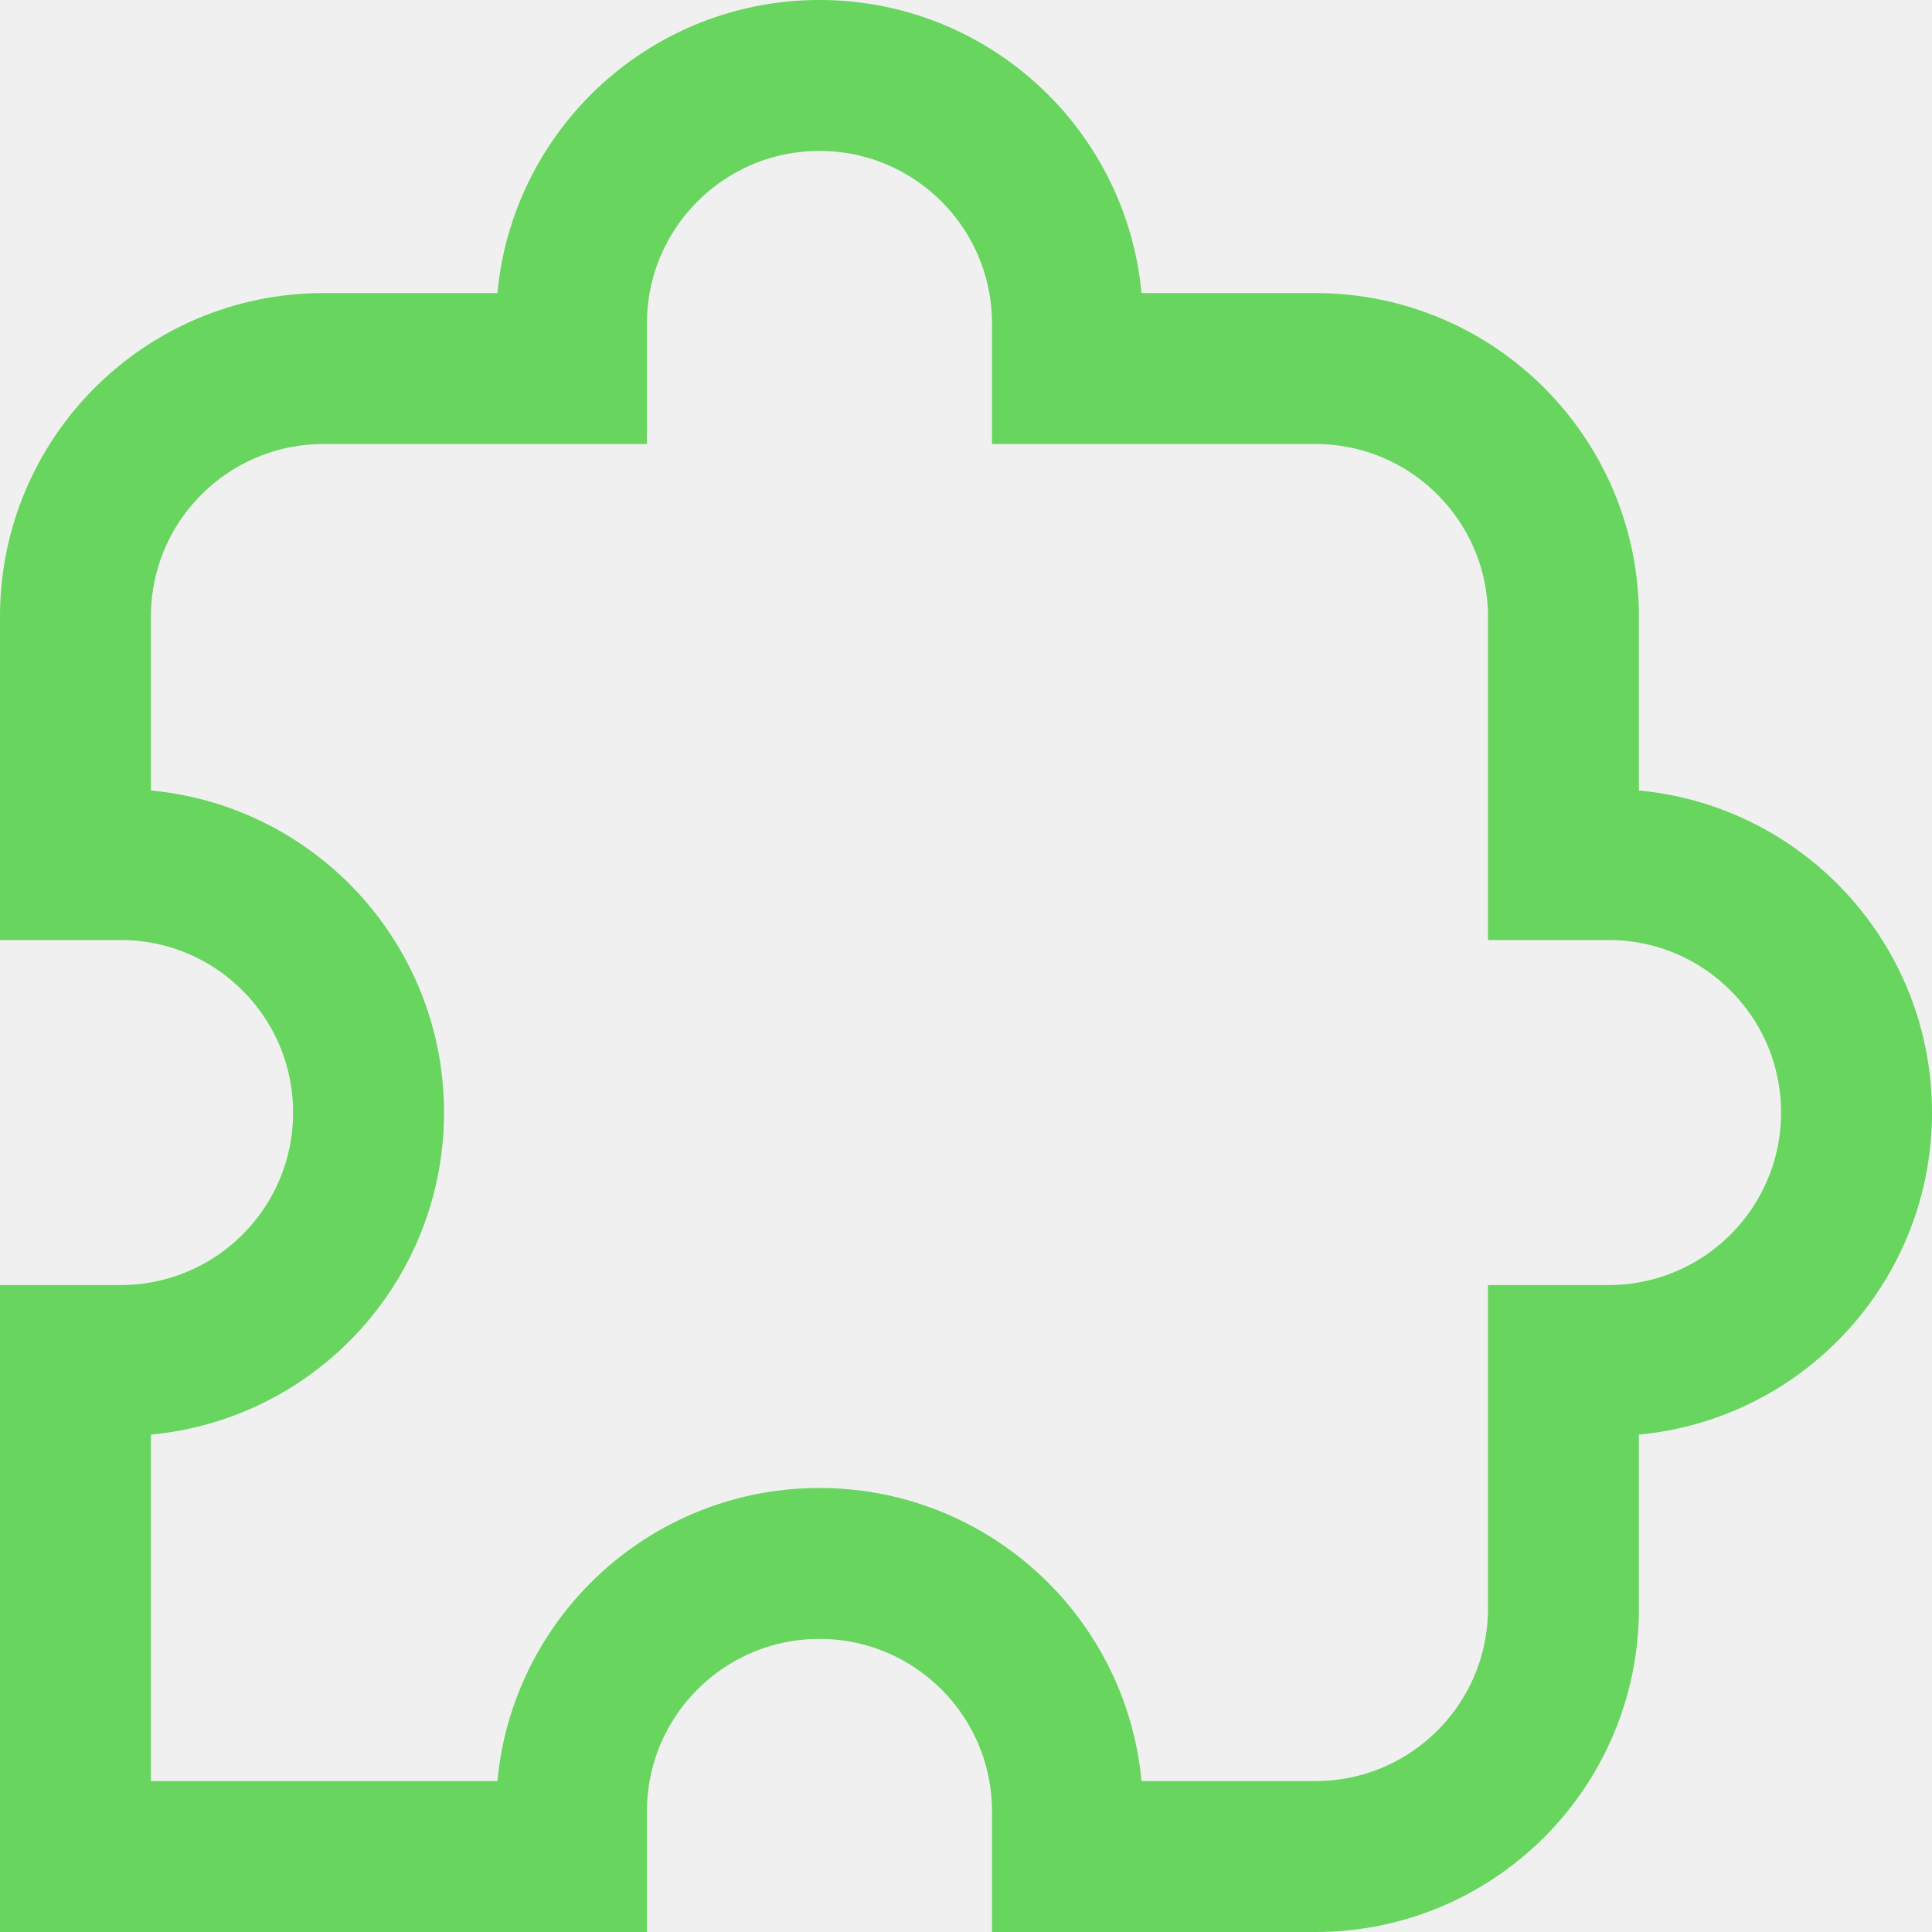
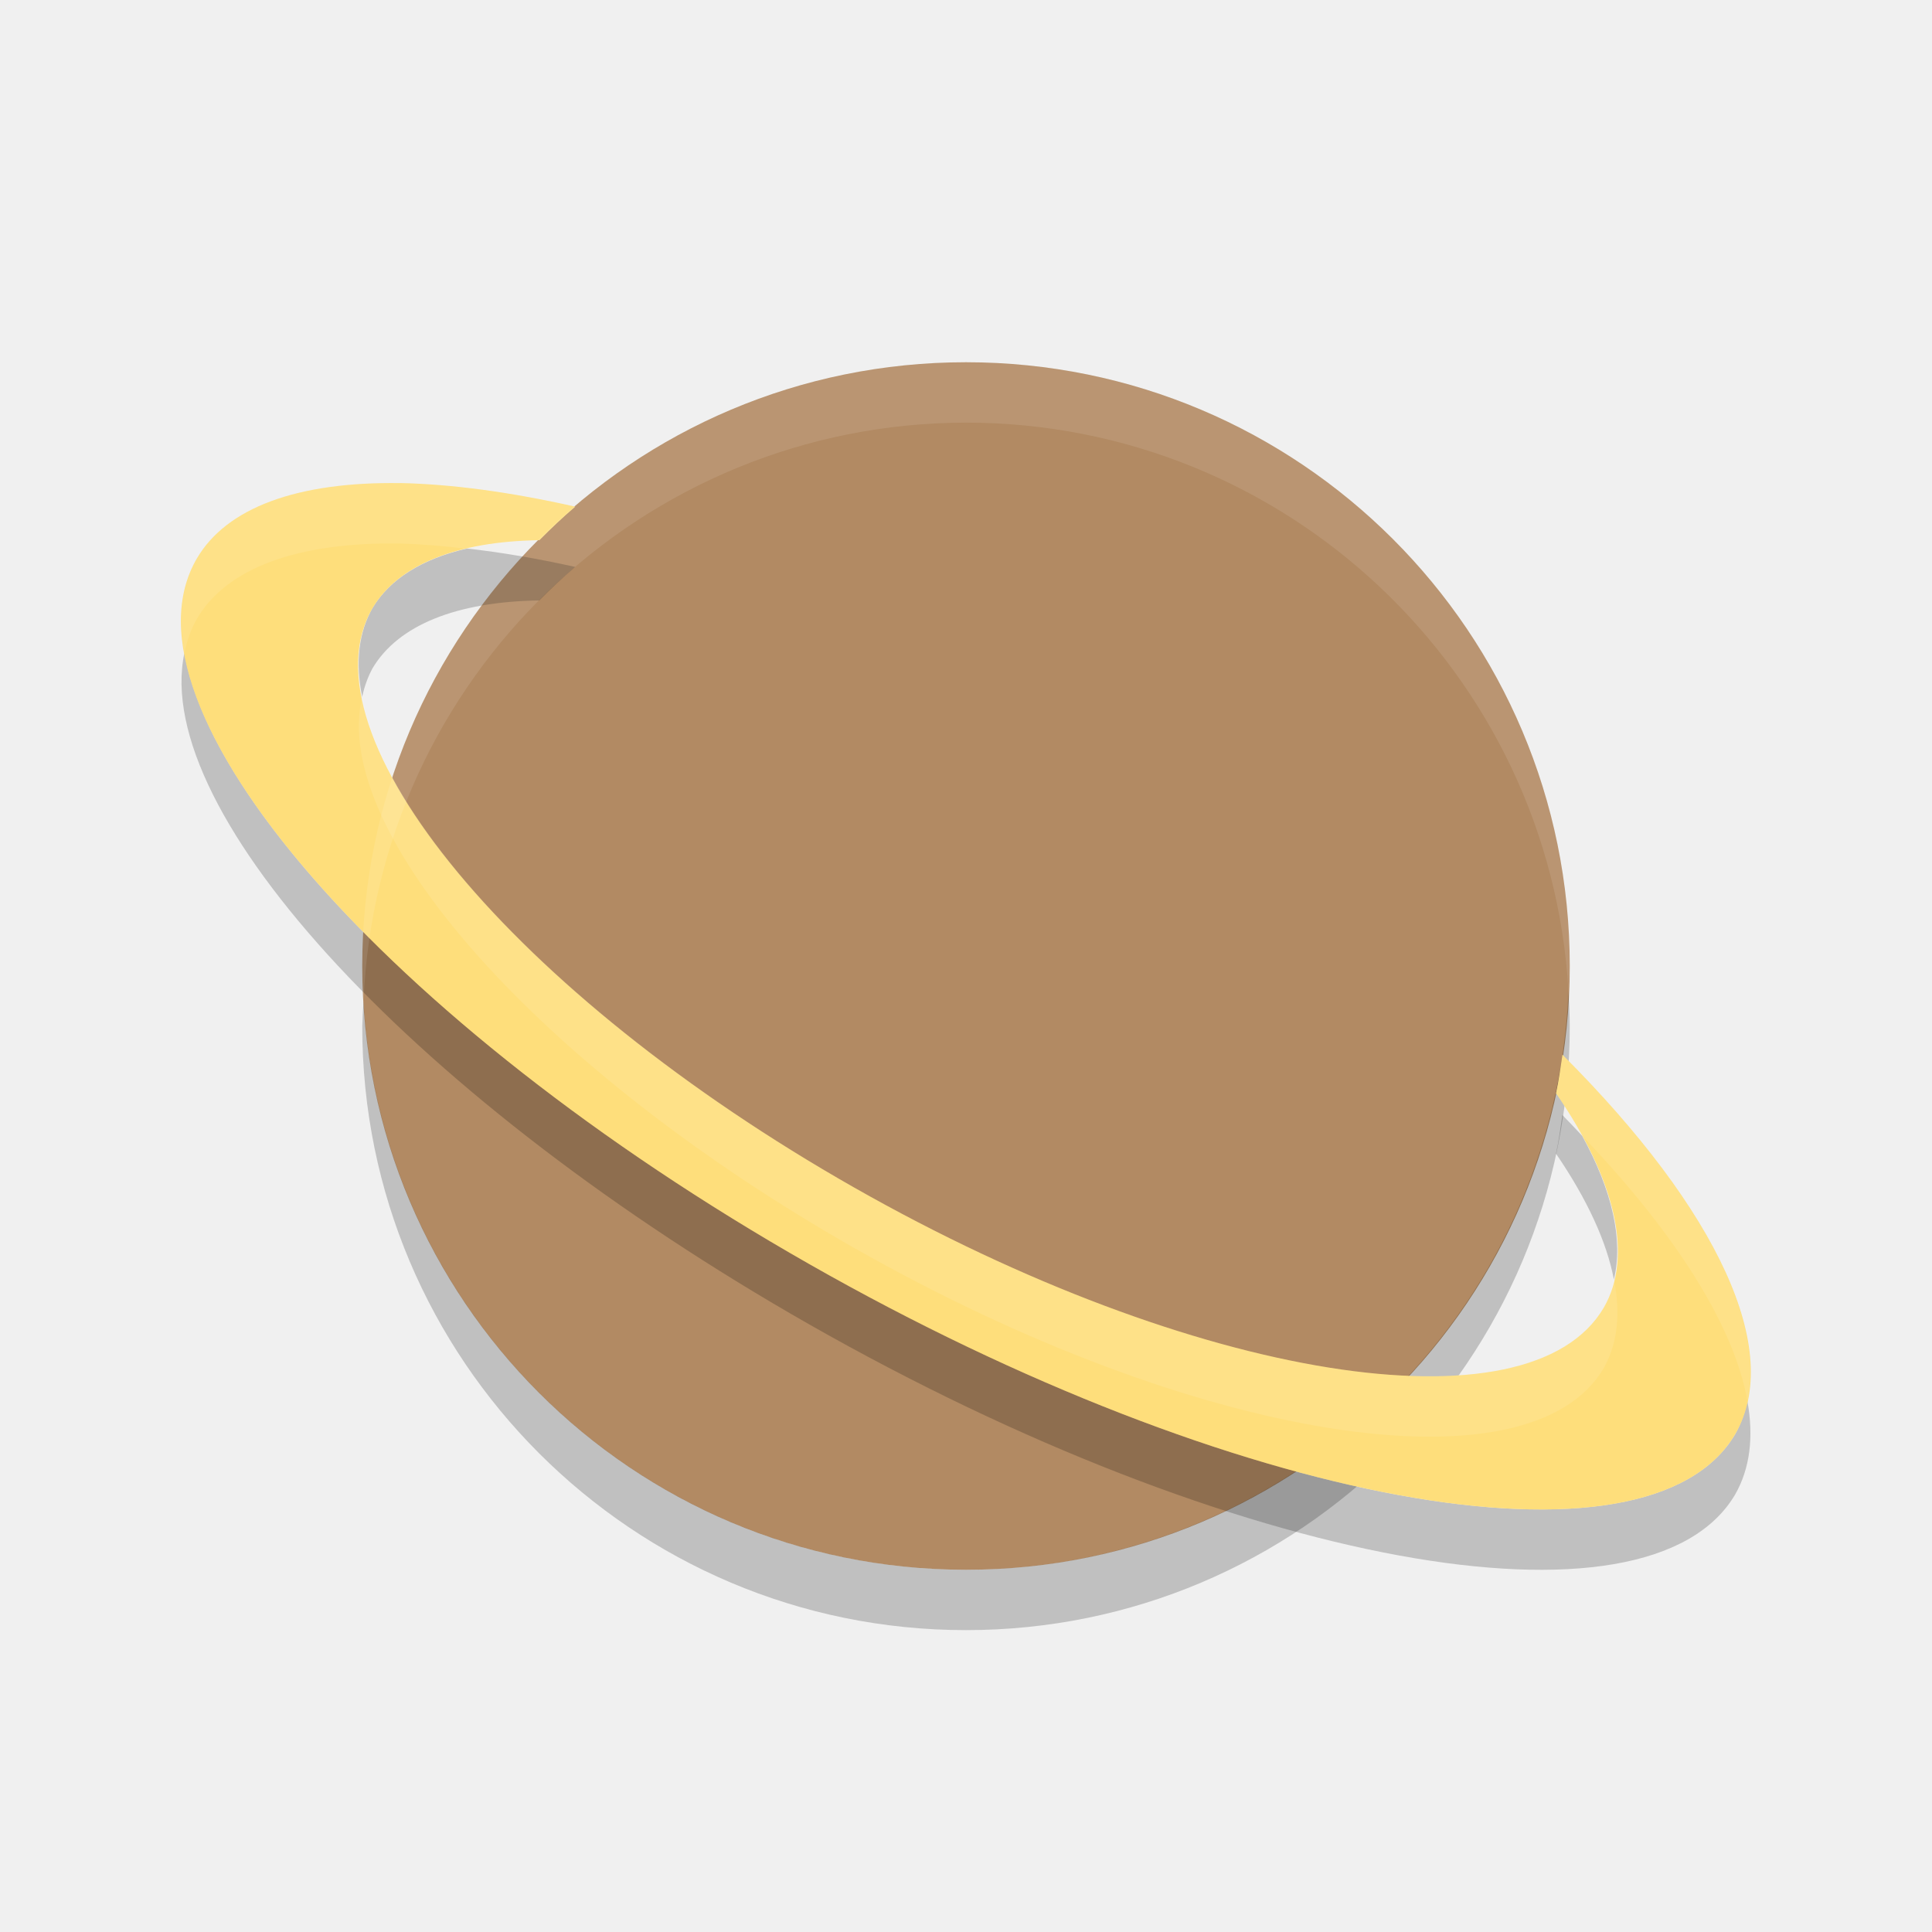
- <svg xmlns="http://www.w3.org/2000/svg" width="72" height="72" viewBox="0 0 72 72" fill="none">
-   <g clip-path="url(#clip0_305_516)">
-     <g clip-path="url(#clip1_305_516)">
-       <path d="M49.023 69.188C54.127 69.188 58.265 65.05 58.265 59.945V50.703H59.945C65.05 50.703 69.188 46.566 69.188 41.461C69.188 36.357 65.05 32.219 59.945 32.219H58.265V22.977C58.265 17.873 54.127 13.735 49.023 13.735H39.781V12.055C39.781 6.95 35.643 2.812 30.539 2.812C25.434 2.812 21.297 6.95 21.297 12.055V13.735H12.055C6.95 13.735 2.812 17.873 2.812 22.977V32.219H4.493C9.597 32.219 13.735 36.357 13.735 41.461C13.735 46.566 9.597 50.703 4.493 50.703H2.812V69.188H21.297V67.507C21.297 62.403 25.434 58.265 30.539 58.265C35.643 58.265 39.781 62.403 39.781 67.507V69.188H49.023Z" stroke="#67D55E" stroke-width="5.625" />
-     </g>
-   </g>
-   <defs>
-     <clipPath id="clip0_305_516">
-       <rect width="72" height="72" fill="white" />
-     </clipPath>
-     <clipPath id="clip1_305_516">
-       <rect width="72" height="72" fill="white" />
-     </clipPath>
-   </defs>
+ <svg xmlns="http://www.w3.org/2000/svg" width="32" height="32" version="1">
+   <circle fill="#b28a63" cx="16" cy="16" r="10" />
+   <path opacity=".2" d="m7.732 9.086a11.728 4.406 29.496 0 0 -1.559 0.979 11.728 4.406 29.496 0 0 -0.174 1.478 11.728 4.406 29.496 0 1 0.174 -0.479 11.728 4.406 29.496 0 1 2.76 -1.119c0.191-0.192 0.387-0.379 0.594-0.555a14.659 5.141 29.547 0 0 -1.795 -0.305zm-4.678 1.729a14.659 5.141 29.547 0 0 10.351 11.122 14.659 5.141 29.547 0 0 15.336 2.814 14.659 5.141 29.547 0 0 0.201 -1.549 14.659 5.141 29.547 0 1 -0.201 0.549 14.659 5.141 29.547 0 1 -15.336 -2.814 14.659 5.141 29.547 0 1 -10.351 -10.122zm22.824 7.653c-0.032 0.214-0.06 0.43-0.106 0.64a11.728 4.406 29.496 0 1 0.959 2.084 11.728 4.406 29.496 0 0 -0.525 -2.379 14.659 5.141 29.547 0 0 -0.328 -0.345z" />
+   <path opacity=".2" d="m25.979 16.414a10 10 0 0 1 -9.979 9.586 10 10 0 0 1 -9.979 -9.414 10 10 0 0 0 -0.021 0.414 10 10 0 0 0 10 10 10 10 0 0 0 10 -10 10 10 0 0 0 -0.021 -0.586z" />
+   <path fill="#fede7b" d="m6.627 8.002a14.659 5.141 29.547 0 0 -3.365 1.246 14.659 5.141 29.547 0 0 10.144 11.69 14.659 5.141 29.547 0 0 15.336 2.814 14.659 5.141 29.547 0 0 -2.863 -6.283c-0.032 0.214-0.06 0.43-0.106 0.64a11.728 4.406 29.496 0 1 0.791 3.549 11.728 4.406 29.496 0 1 -12.419 -1.99 11.728 4.406 29.496 0 1 -7.971 -9.602 11.728 4.406 29.496 0 1 2.76 -1.119c0.191-0.192 0.387-0.379 0.594-0.555a14.659 5.141 29.547 0 0 -2.9 -0.391z" />
+   <path fill="#fff" opacity=".1" d="m16 6a10 10 0 0 0 -10 10 10 10 0 0 0 0.021 0.586 10 10 0 0 1 9.979 -9.586 10 10 0 0 1 9.979 9.414 10 10 0 0 0 0.021 -0.414 10 10 0 0 0 -10 -10z" />
+   <path fill="#fff" opacity=".1" d="m6.627 8.002a14.659 5.141 29.547 0 0 -3.365 1.246 14.659 5.141 29.547 0 0 -0.207 1.568 14.659 5.141 29.547 0 1 0.207 -0.568 14.659 5.141 29.547 0 1 3.365 -1.246 14.659 5.141 29.547 0 1 1.109 0.088 11.728 4.406 29.496 0 1 1.197 -0.142c0.191-0.192 0.387-0.379 0.594-0.555a14.659 5.141 29.547 0 0 -2.9 -0.391zm-0.629 3.543a11.728 4.406 29.496 0 0 8.147 9.123 11.728 4.406 29.496 0 0 12.419 1.99 11.728 4.406 29.496 0 0 0.168 -1.465 11.728 4.406 29.496 0 1 -0.168 0.465 11.728 4.406 29.496 0 1 -12.419 -1.99 11.728 4.406 29.496 0 1 -8.147 -8.123zm19.881 5.924c-0.032 0.214-0.06 0.43-0.106 0.64a11.728 4.406 29.496 0 1 0.432 0.703 14.659 5.141 29.547 0 1 2.738 4.391 14.659 5.141 29.547 0 0 -3.064 -5.734z" />
</svg>
